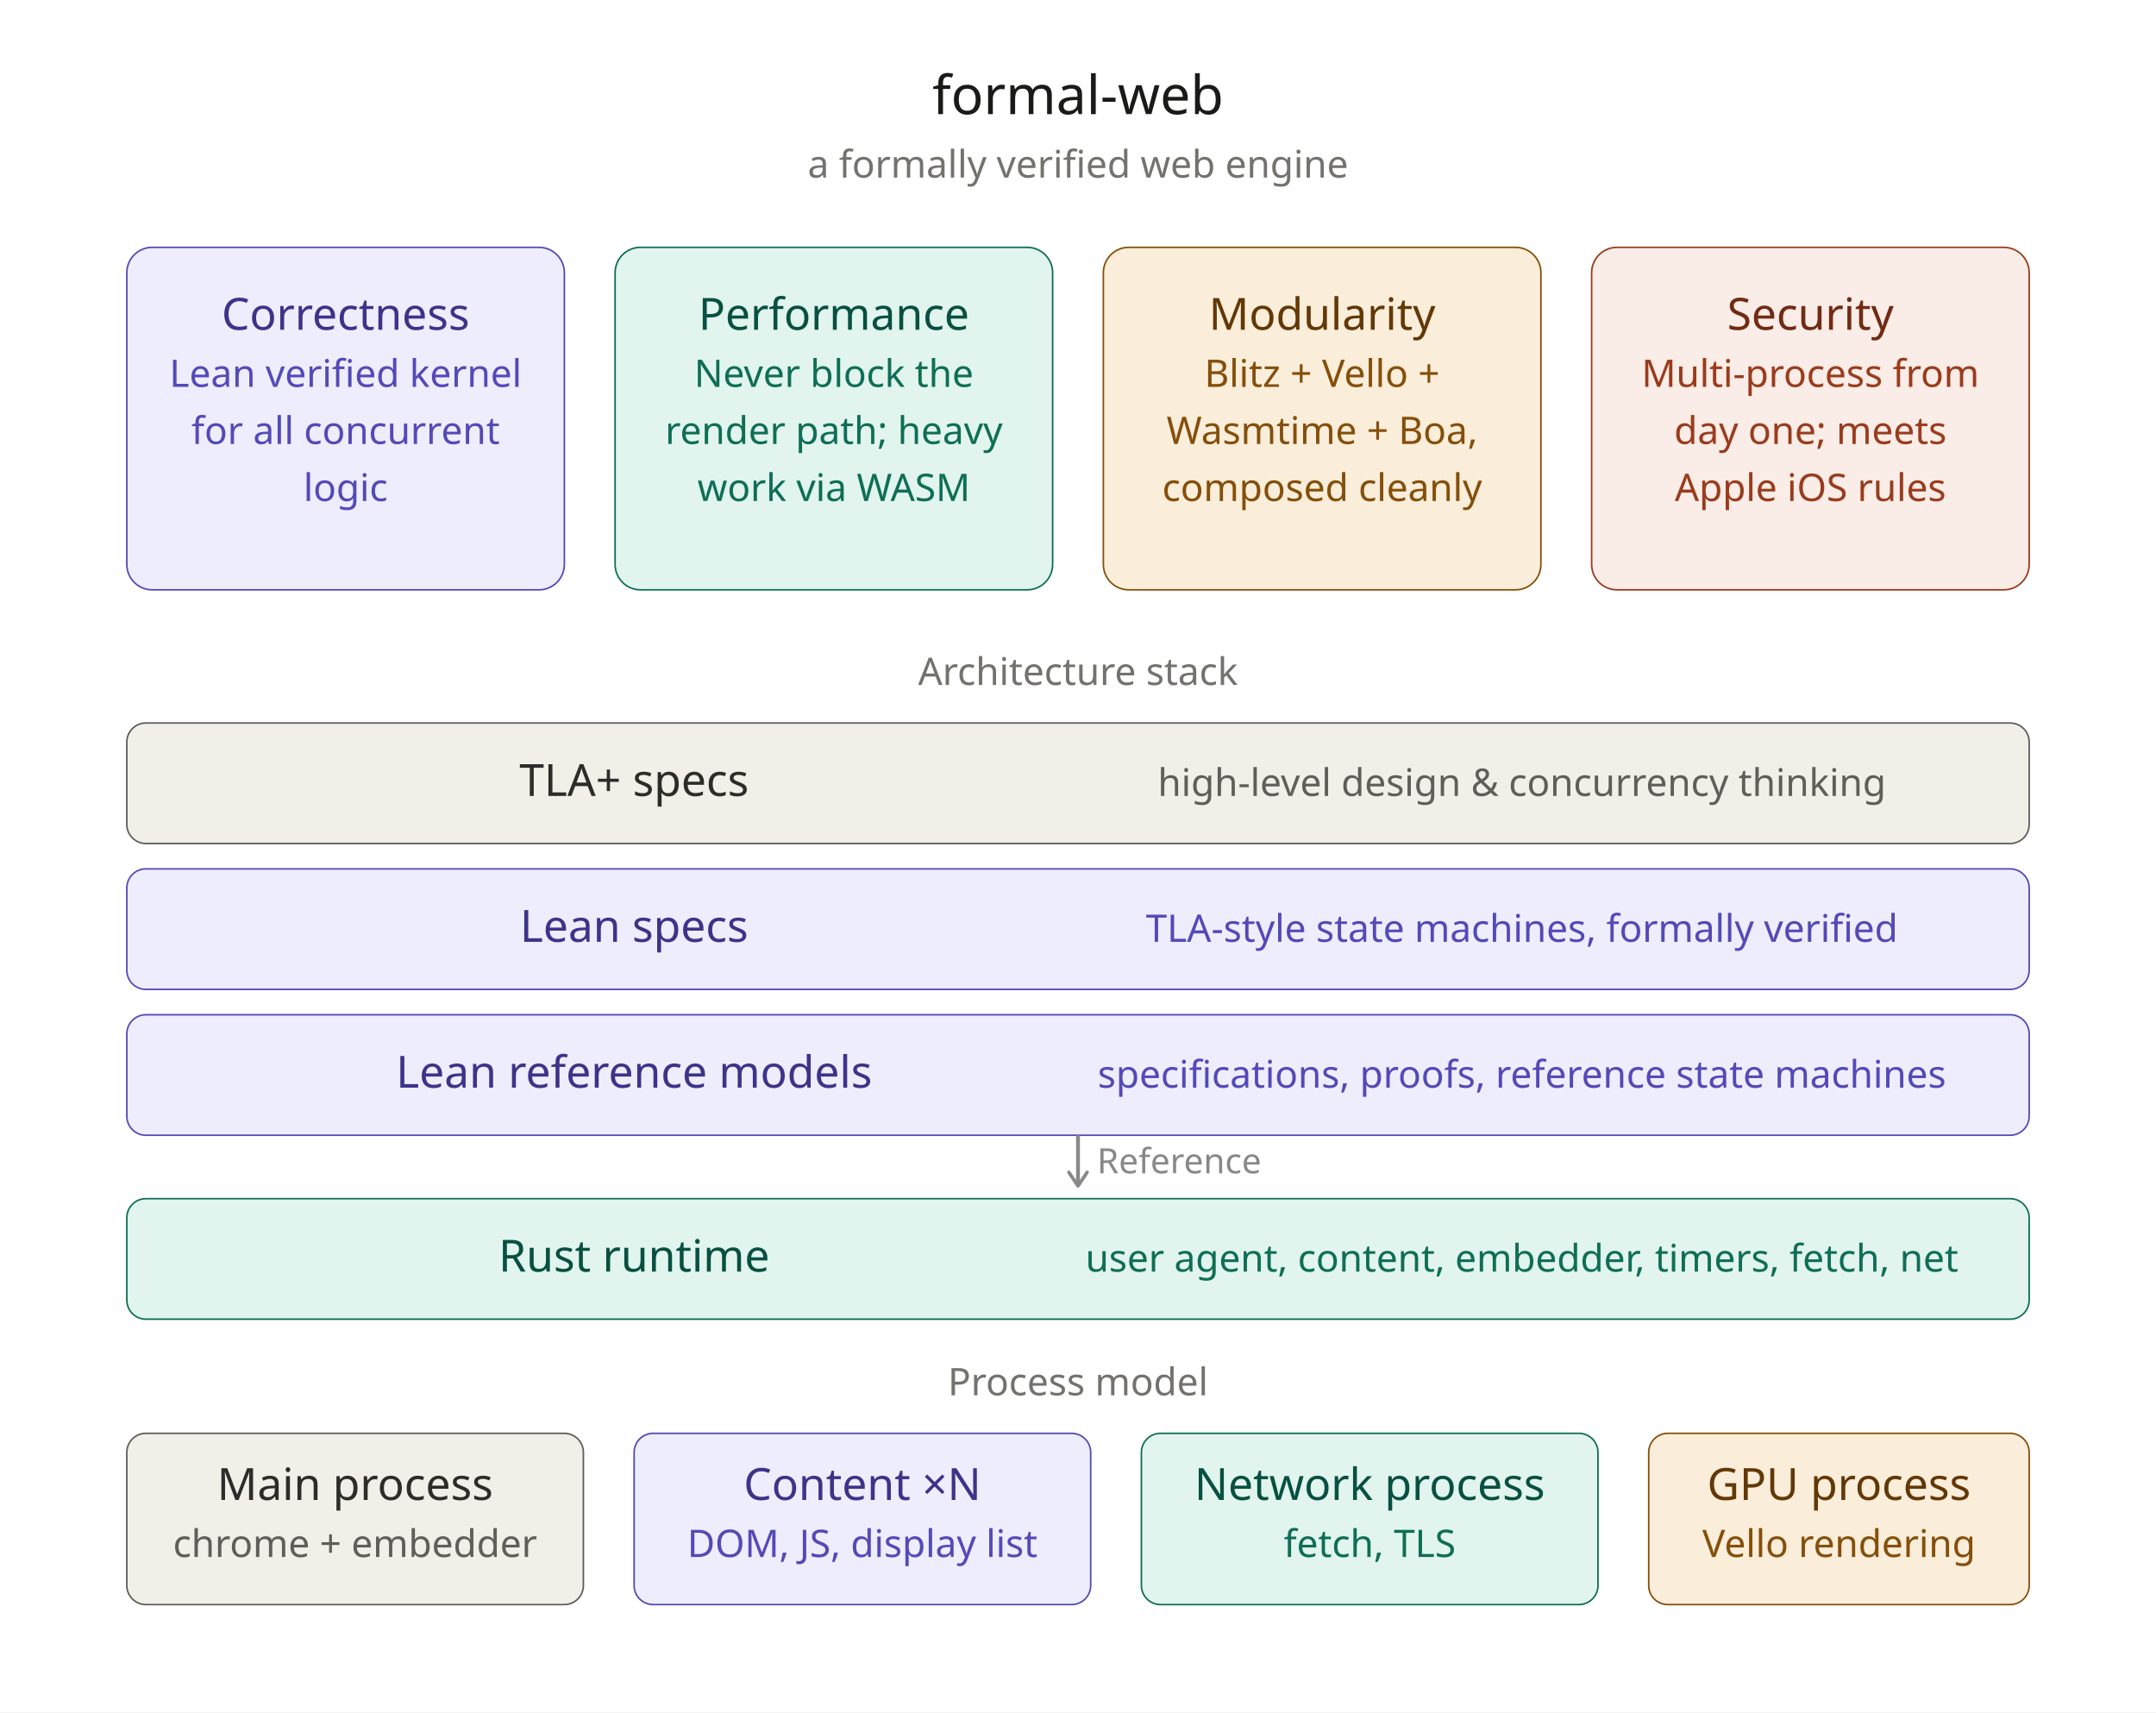
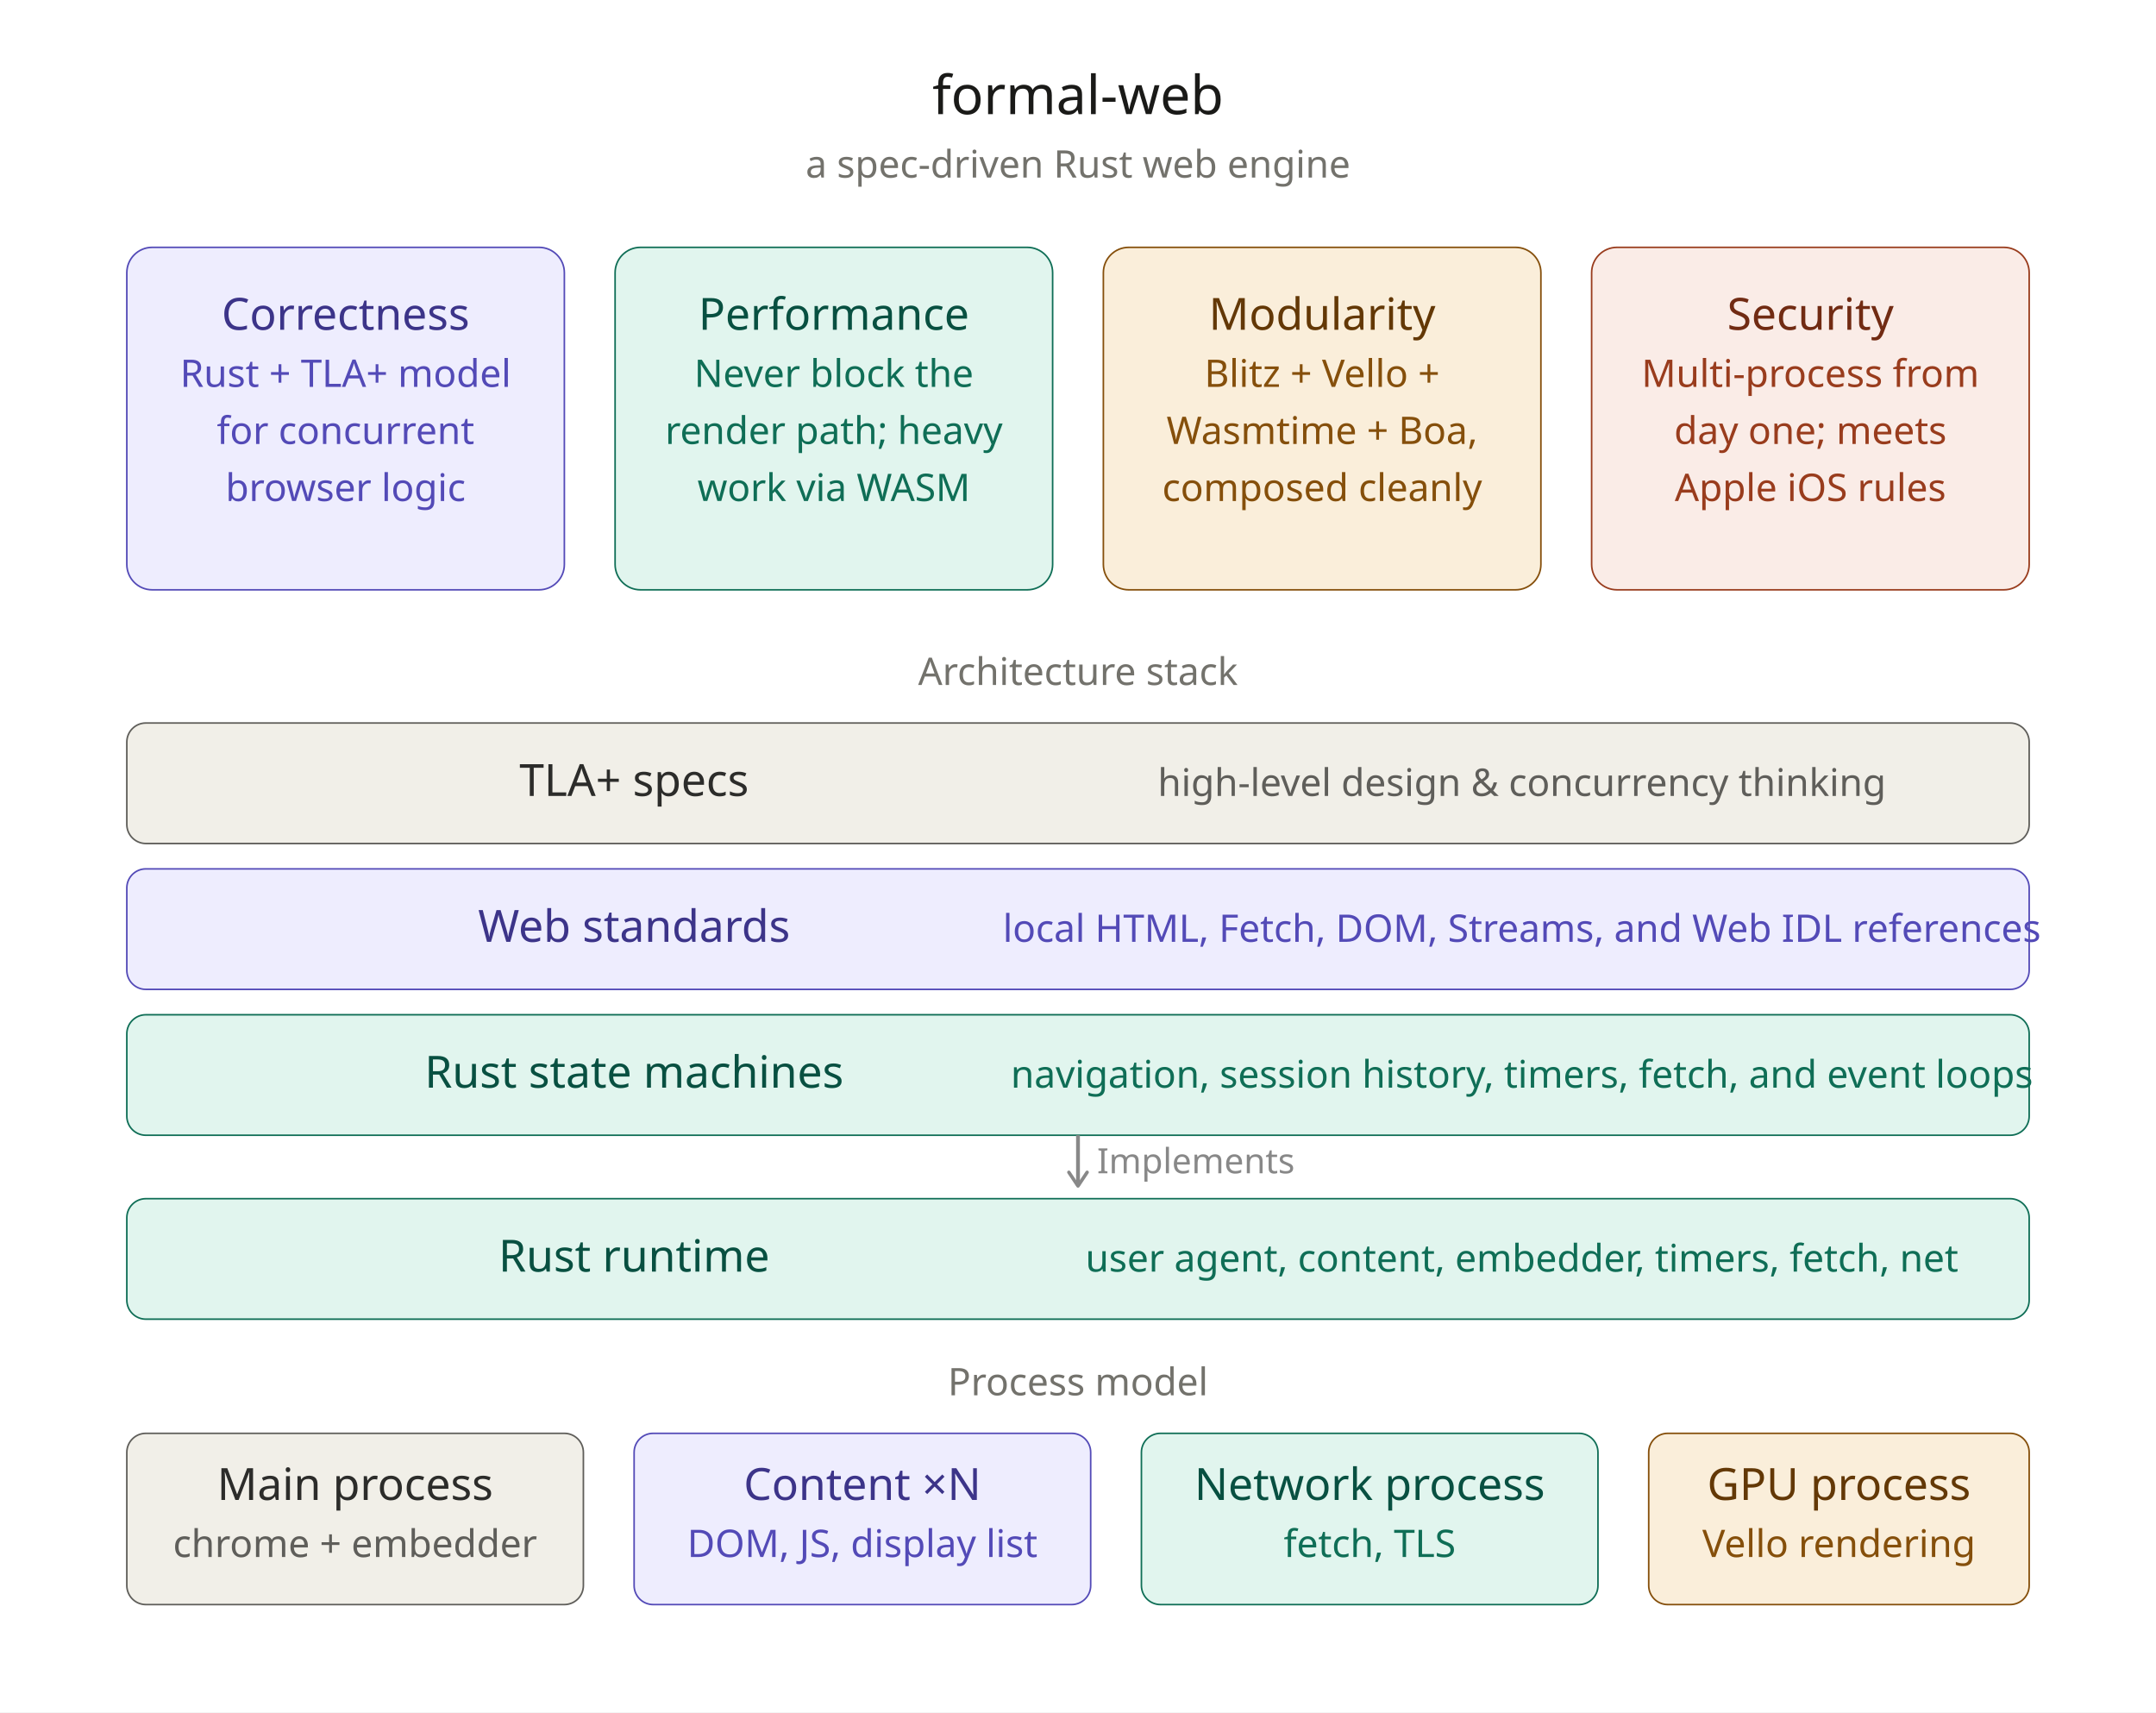
<svg xmlns="http://www.w3.org/2000/svg" width="680" viewBox="0 0 680 540" font-family="sans-serif">
  <defs>
    <marker id="arrow" viewBox="0 0 10 10" refX="8" refY="5" markerWidth="6" markerHeight="6" orient="auto-start-reverse">
      <path d="M2 1L8 5L2 9" fill="none" stroke="#888" stroke-width="1.5" stroke-linecap="round" stroke-linejoin="round" />
    </marker>
  </defs>
  <rect width="680" height="540" fill="#ffffff" />
  <text x="340" y="36" text-anchor="middle" font-size="17" font-weight="500" fill="#1a1a18">formal-web</text>
-   <text x="340" y="56" text-anchor="middle" font-size="12" fill="#73726c">a formally verified web engine</text>
+   <text x="340" y="56" text-anchor="middle" font-size="12" fill="#73726c">a spec-driven Rust web engine</text>
  <rect x="40" y="78" width="138" height="108" rx="8" fill="#EEEDFE" stroke="#534AB7" stroke-width="0.5" />
  <text x="109" y="104" text-anchor="middle" font-size="14" font-weight="500" fill="#3C3489">Correctness</text>
-   <text x="109" y="122" text-anchor="middle" font-size="12" fill="#534AB7">Lean verified kernel</text>
-   <text x="109" y="140" text-anchor="middle" font-size="12" fill="#534AB7">for all concurrent</text>
-   <text x="109" y="158" text-anchor="middle" font-size="12" fill="#534AB7">logic</text>
+   <text x="109" y="122" text-anchor="middle" font-size="12" fill="#534AB7">Rust + TLA+ model</text>
+   <text x="109" y="140" text-anchor="middle" font-size="12" fill="#534AB7">for concurrent</text>
+   <text x="109" y="158" text-anchor="middle" font-size="12" fill="#534AB7">browser logic</text>
  <rect x="194" y="78" width="138" height="108" rx="8" fill="#E1F5EE" stroke="#0F6E56" stroke-width="0.5" />
  <text x="263" y="104" text-anchor="middle" font-size="14" font-weight="500" fill="#085041">Performance</text>
  <text x="263" y="122" text-anchor="middle" font-size="12" fill="#0F6E56">Never block the</text>
  <text x="263" y="140" text-anchor="middle" font-size="12" fill="#0F6E56">render path; heavy</text>
  <text x="263" y="158" text-anchor="middle" font-size="12" fill="#0F6E56">work via WASM</text>
  <rect x="348" y="78" width="138" height="108" rx="8" fill="#FAEEDA" stroke="#854F0B" stroke-width="0.5" />
  <text x="417" y="104" text-anchor="middle" font-size="14" font-weight="500" fill="#633806">Modularity</text>
  <text x="417" y="122" text-anchor="middle" font-size="12" fill="#854F0B">Blitz + Vello +</text>
  <text x="417" y="140" text-anchor="middle" font-size="12" fill="#854F0B">Wasmtime + Boa,</text>
  <text x="417" y="158" text-anchor="middle" font-size="12" fill="#854F0B">composed cleanly</text>
  <rect x="502" y="78" width="138" height="108" rx="8" fill="#FAECE7" stroke="#993C1D" stroke-width="0.5" />
  <text x="571" y="104" text-anchor="middle" font-size="14" font-weight="500" fill="#712B13">Security</text>
  <text x="571" y="122" text-anchor="middle" font-size="12" fill="#993C1D">Multi-process from</text>
  <text x="571" y="140" text-anchor="middle" font-size="12" fill="#993C1D">day one; meets</text>
  <text x="571" y="158" text-anchor="middle" font-size="12" fill="#993C1D">Apple iOS rules</text>
  <text x="340" y="216" text-anchor="middle" font-size="12" fill="#73726c">Architecture stack</text>
  <rect x="40" y="228" width="600" height="38" rx="6" fill="#F1EFE8" stroke="#5F5E5A" stroke-width="0.5" />
  <text x="200" y="251" text-anchor="middle" font-size="14" font-weight="500" fill="#2C2C2A">TLA+ specs</text>
  <text x="480" y="251" text-anchor="middle" font-size="12" fill="#5F5E5A">high-level design &amp; concurrency thinking</text>
  <rect x="40" y="274" width="600" height="38" rx="6" fill="#EEEDFE" stroke="#534AB7" stroke-width="0.5" />
-   <text x="200" y="297" text-anchor="middle" font-size="14" font-weight="500" fill="#3C3489">Lean specs</text>
-   <text x="480" y="297" text-anchor="middle" font-size="12" fill="#534AB7">TLA-style state machines, formally verified</text>
-   <rect x="40" y="320" width="600" height="38" rx="6" fill="#EEEDFE" stroke="#534AB7" stroke-width="0.5" />
-   <text x="200" y="343" text-anchor="middle" font-size="14" font-weight="500" fill="#3C3489">Lean reference models</text>
-   <text x="480" y="343" text-anchor="middle" font-size="12" fill="#534AB7">specifications, proofs, reference state machines</text>
+   <text x="200" y="297" text-anchor="middle" font-size="14" font-weight="500" fill="#3C3489">Web standards</text>
+   <text x="480" y="297" text-anchor="middle" font-size="12" fill="#534AB7">local HTML, Fetch, DOM, Streams, and Web IDL references</text>
+   <rect x="40" y="320" width="600" height="38" rx="6" fill="#E1F5EE" stroke="#0F6E56" stroke-width="0.5" />
+   <text x="200" y="343" text-anchor="middle" font-size="14" font-weight="500" fill="#085041">Rust state machines</text>
+   <text x="480" y="343" text-anchor="middle" font-size="12" fill="#0F6E56">navigation, session history, timers, fetch, and event loops</text>
  <line x1="340" y1="358" x2="340" y2="374" stroke="#888" stroke-width="1.2" marker-end="url(#arrow)" />
-   <text x="346" y="370" font-size="11" fill="#888">Reference</text>
+   <text x="346" y="370" font-size="11" fill="#888">Implements</text>
  <rect x="40" y="378" width="600" height="38" rx="6" fill="#E1F5EE" stroke="#0F6E56" stroke-width="0.5" />
  <text x="200" y="401" text-anchor="middle" font-size="14" font-weight="500" fill="#085041">Rust runtime</text>
  <text x="480" y="401" text-anchor="middle" font-size="12" fill="#0F6E56">user agent, content, embedder, timers, fetch, net</text>
  <text x="340" y="440" text-anchor="middle" font-size="12" fill="#73726c">Process model</text>
  <rect x="40" y="452" width="144" height="54" rx="6" fill="#F1EFE8" stroke="#5F5E5A" stroke-width="0.5" />
  <text x="112" y="473" text-anchor="middle" font-size="14" font-weight="500" fill="#2C2C2A">Main process</text>
  <text x="112" y="491" text-anchor="middle" font-size="12" fill="#5F5E5A">chrome + embedder</text>
  <rect x="200" y="452" width="144" height="54" rx="6" fill="#EEEDFE" stroke="#534AB7" stroke-width="0.5" />
  <text x="272" y="473" text-anchor="middle" font-size="14" font-weight="500" fill="#3C3489">Content ×N</text>
  <text x="272" y="491" text-anchor="middle" font-size="12" fill="#534AB7">DOM, JS, display list</text>
  <rect x="360" y="452" width="144" height="54" rx="6" fill="#E1F5EE" stroke="#0F6E56" stroke-width="0.5" />
  <text x="432" y="473" text-anchor="middle" font-size="14" font-weight="500" fill="#085041">Network process</text>
  <text x="432" y="491" text-anchor="middle" font-size="12" fill="#0F6E56">fetch, TLS</text>
  <rect x="520" y="452" width="120" height="54" rx="6" fill="#FAEEDA" stroke="#854F0B" stroke-width="0.5" />
  <text x="580" y="473" text-anchor="middle" font-size="14" font-weight="500" fill="#633806">GPU process</text>
  <text x="580" y="491" text-anchor="middle" font-size="12" fill="#854F0B">Vello rendering</text>
</svg>
